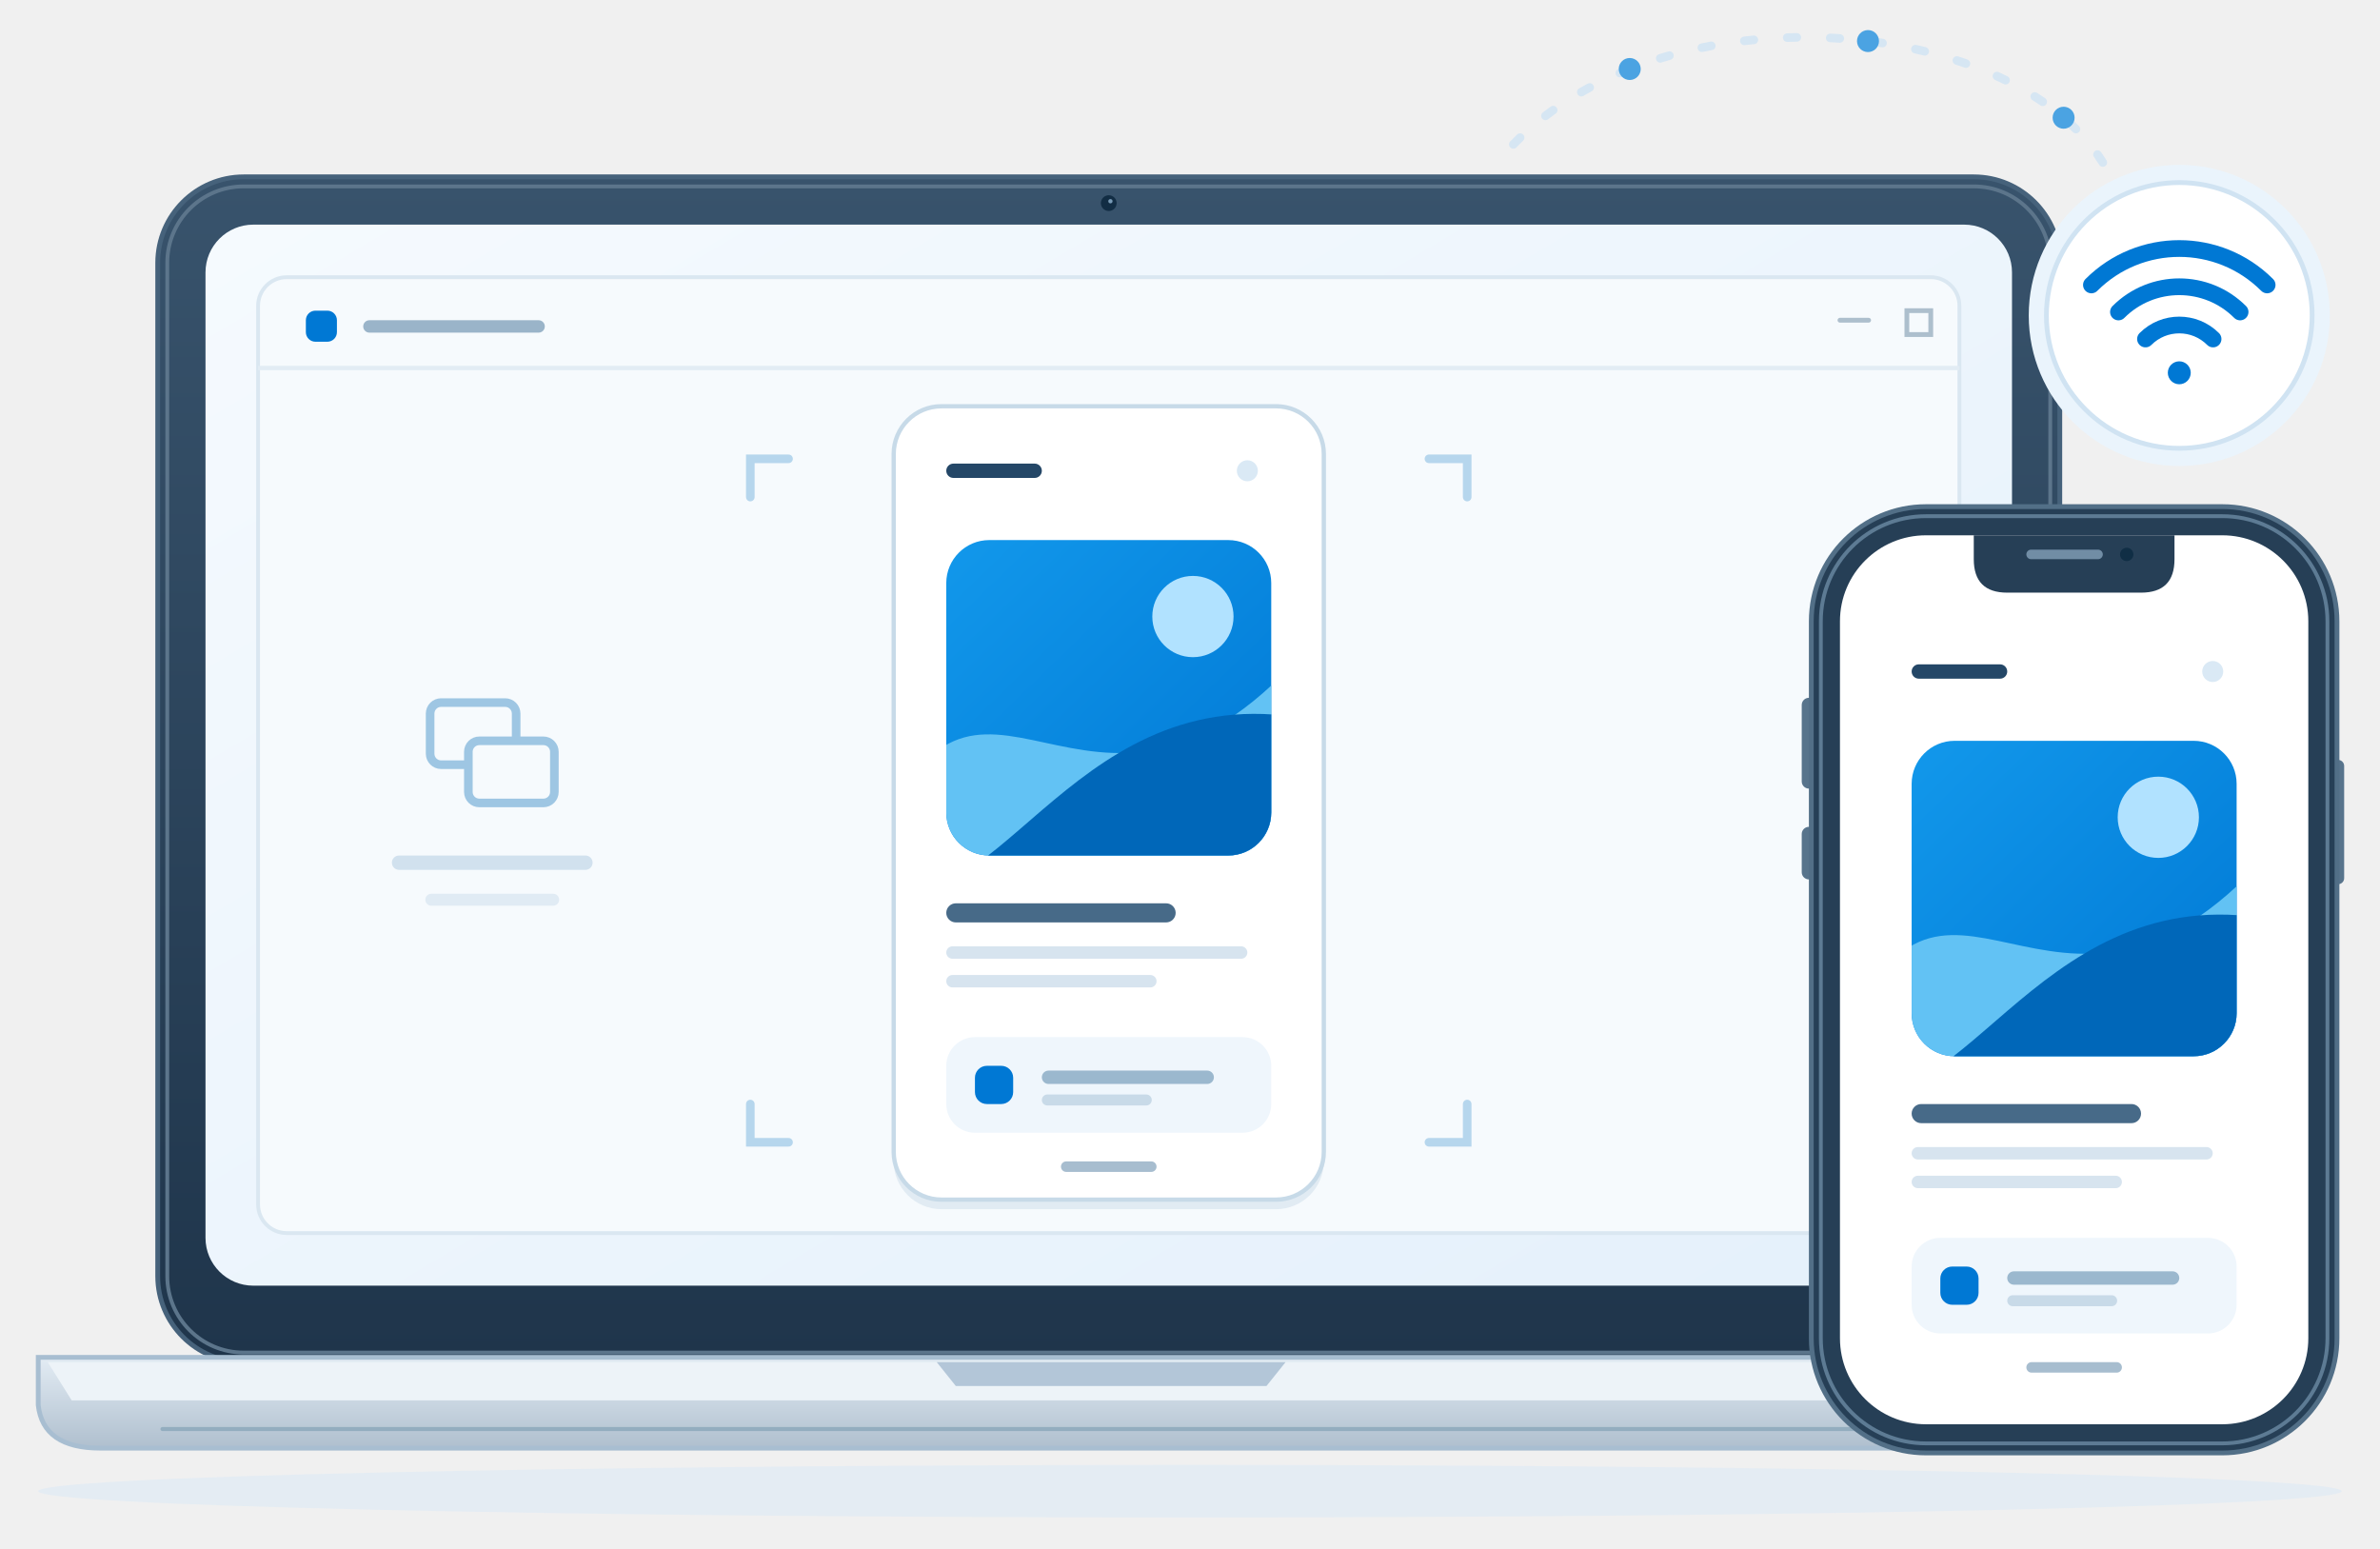
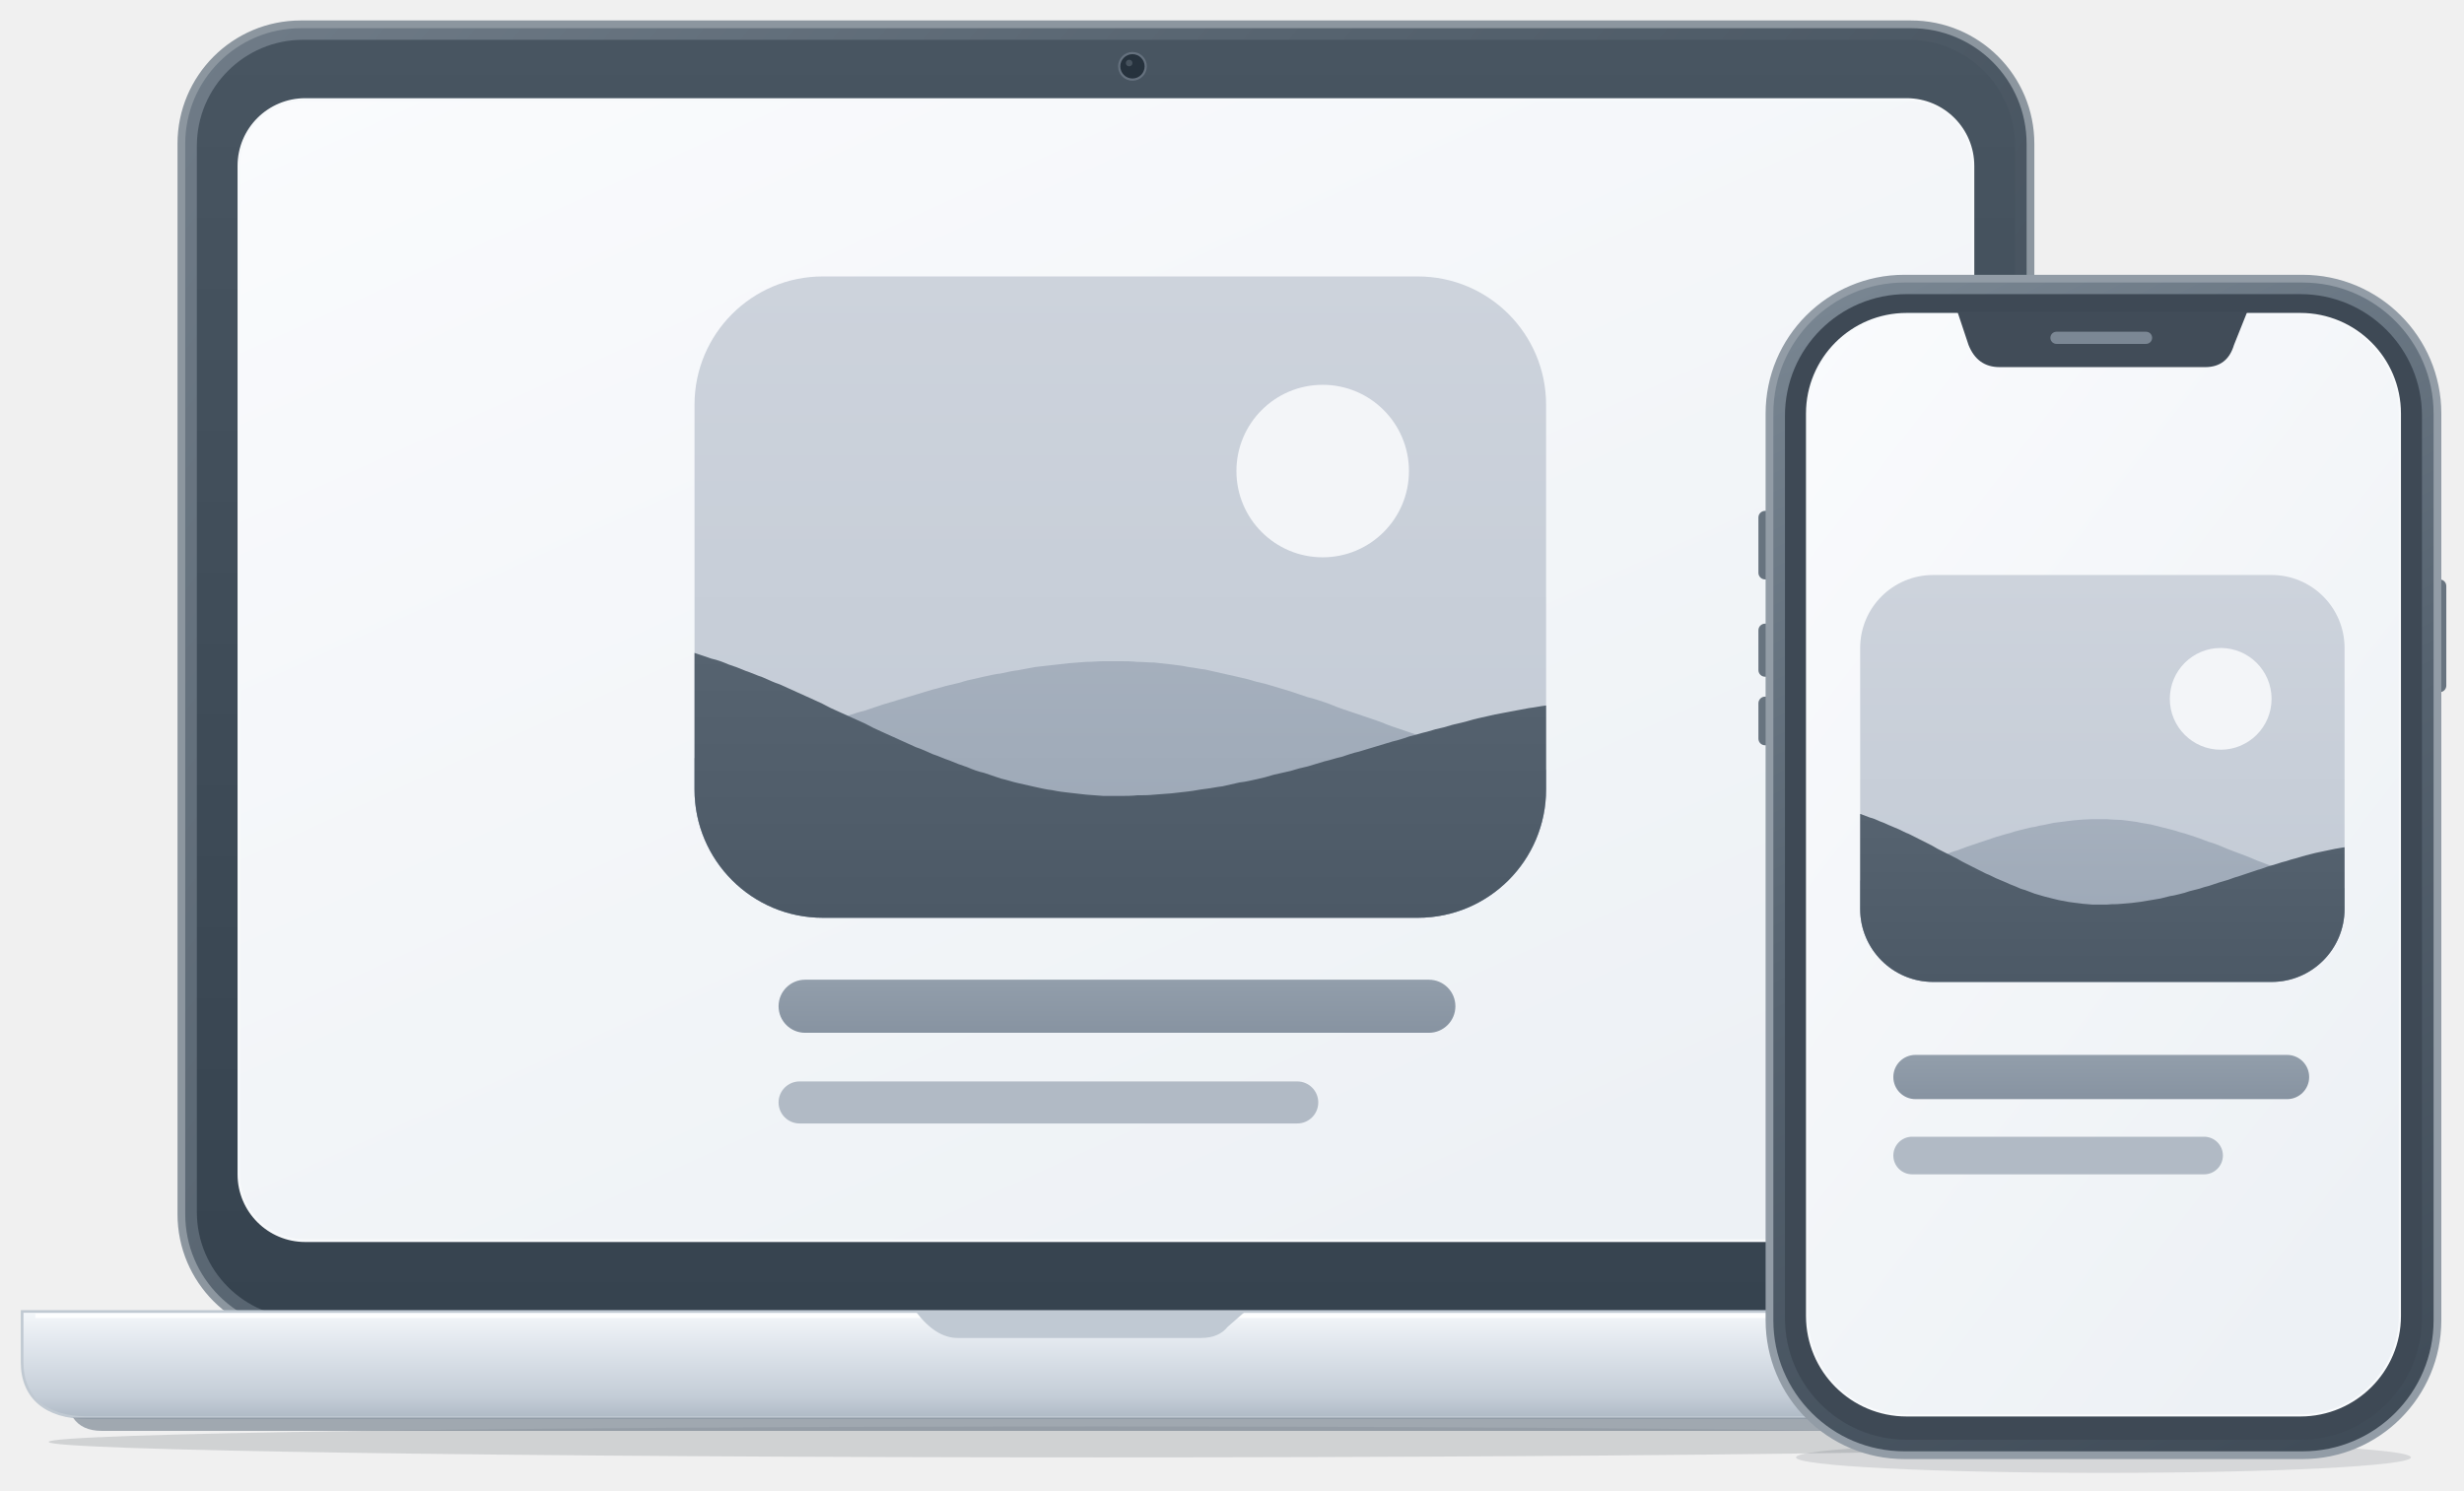
- <svg xmlns="http://www.w3.org/2000/svg" width="996" height="648" viewBox="72 30 498 324" fill="none" role="img" aria-labelledby="title desc">
+ <svg xmlns="http://www.w3.org/2000/svg" width="1114" height="674" viewBox="178 226 1114 674" fill="none" shape-rendering="geometricPrecision">
  <defs>
-     <linearGradient id="chassis" x1="0" y1="0" x2="0" y2="1">
-       <stop stop-color="#38536C" />
-       <stop offset="1" stop-color="#1F354B" />
+     <linearGradient id="laptop-case" x1="260" y1="237" x2="1040" y2="829" gradientUnits="userSpaceOnUse">
+       <stop stop-color="#707C88" />
+       <stop offset=".42" stop-color="#56636F" />
+       <stop offset="1" stop-color="#3E4A56" />
    </linearGradient>
-     <linearGradient id="silver" x1="0" y1="0" x2="0" y2="1">
-       <stop stop-color="#E3ECF4" />
-       <stop offset="1" stop-color="#AFBFCE" />
+     <linearGradient id="laptop-bezel" x1="600" y1="244" x2="600" y2="822" gradientUnits="userSpaceOnUse">
+       <stop stop-color="#485561" />
+       <stop offset="1" stop-color="#36434F" />
    </linearGradient>
-     <linearGradient id="blue" x1="0" y1="0" x2="1" y2="1">
-       <stop stop-color="#1298EB" />
-       <stop offset="1" stop-color="#0078D4" />
+     <linearGradient id="screen-face" x1="0" y1="0" x2=".7" y2="1">
+       <stop stop-color="#FAFBFD" />
+       <stop offset="1" stop-color="#EDF1F5" />
    </linearGradient>
-     <linearGradient id="canvas" x1="0" y1="0" x2="1" y2="1">
-       <stop stop-color="#F5FAFE" />
-       <stop offset="1" stop-color="#E4F0FB" />
+     <linearGradient id="laptop-base" x1="0" y1="0" x2="0" y2="1">
+       <stop stop-color="#F4F7FA" />
+       <stop offset=".34" stop-color="#DFE5EC" />
+       <stop offset=".8" stop-color="#C4CDD7" />
+       <stop offset="1" stop-color="#AFBAC6" />
    </linearGradient>
+     <linearGradient id="phone-case" x1="990" y1="354" x2="1250" y2="884" gradientUnits="userSpaceOnUse">
+       <stop stop-color="#7A8793" />
+       <stop offset=".48" stop-color="#55626F" />
+       <stop offset="1" stop-color="#3F4B57" />
+     </linearGradient>
+     <linearGradient id="photo-sky" x1="0" y1="0" x2="0" y2="1">
+       <stop stop-color="#CDD3DC" />
+       <stop offset="1" stop-color="#C2CAD5" />
+     </linearGradient>
+     <linearGradient id="rear-mountains" x1="0" y1=".5" x2="0" y2="1" gradientUnits="userSpaceOnUse">
+       <stop stop-color="#A8B2BF" />
+       <stop offset="1" stop-color="#99A5B4" />
+     </linearGradient>
+     <linearGradient id="front-mountains" x1="0" y1=".5" x2="0" y2="1" gradientUnits="userSpaceOnUse">
+       <stop stop-color="#586572" />
+       <stop offset="1" stop-color="#4C5966" />
+     </linearGradient>
+     <linearGradient id="primary-line" x1="0" y1="0" x2="0" y2="1">
+       <stop stop-color="#929EAB" />
+       <stop offset="1" stop-color="#8793A1" />
+     </linearGradient>
+     <clipPath id="computer-clip">
+       <rect x="492" y="351" width="385" height="290" rx="58" />
+     </clipPath>
+     <clipPath id="phone-clip">
+       <rect x="1019" y="486" width="219" height="184" rx="33" />
+     </clipPath>
  </defs>
-   <g id="illustration" transform="translate(39,-15)">
-     <ellipse cx="282" cy="357" rx="241" ry="5.5" fill="#E4ECF3" />
-     <g id="wireless-transfer">
-       <path d="M 473,79 C 453,47 379,42 348,77" stroke="#D6E6F3" stroke-width="1.8" stroke-dasharray="2 7" stroke-linecap="round" />
-       <circle cx="423.865" cy="53.593" r="2.3" fill="#4BA3E2" />
-       <circle cx="374.010" cy="59.435" r="2.3" fill="#4BA3E2" />
-       <circle cx="464.798" cy="69.632" r="2.3" fill="#4BA3E2" />
-     </g>
-     <g id="laptop">
-       <rect x="66" y="82" width="398" height="248" rx="18" fill="url(#chassis)" stroke="#46627B" stroke-width="1" />
-       <rect x="68" y="84" width="394" height="244" rx="16" stroke="#5C758B" stroke-width=".8" />
-       <rect x="76" y="92" width="378" height="222" rx="10" fill="url(#canvas)" />
-       <circle cx="265" cy="87.5" r="1.65" fill="#122D44" />
-       <circle cx="265.35" cy="87.1" r=".45" fill="#789AB6" />
-       <path d="M 41,329 H 489 L 509,339 Q 508,348 496,348 H 54 Q 42,348 41,339 Z" fill="url(#silver)" stroke="#A8BED1" stroke-width="1" />
-       <path d="M 43,330 H 487 L 502,338 H 48 Z" fill="#EDF3F8" />
-       <path d="M 229,330 H 302 L 298,335 H 233 Z" fill="#B3C6D8" />
-       <path d="M 67,344 H 477" stroke="#93ADBF" stroke-width=".85" stroke-linecap="round" />
-     </g>
-     <g id="desktop-interface">
-       <rect x="87" y="103" width="356" height="200" rx="6" fill="#F6FAFD" stroke="#DAE7F1" stroke-width=".8" />
-       <path d="M 87,122 H 443" stroke="#E2ECF4" stroke-width=".9" />
-       <rect x="97" y="110" width="6.5" height="6.5" rx="2" fill="#0078D4" />
-       <rect x="109" y="112" width="38" height="2.6" rx="1.3" fill="#9AB4C9" />
-       <path d="M 418,112 H 424 M 432,110 V 115 H 437 V 110 Z" stroke="#ADBFCD" stroke-width="1" stroke-linecap="round" />
-       <path d="M 198,141 H 190 V 149 M 332,141 H 340 V 149 M 198,284 H 190 V 276 M 332,284 H 340 V 276" stroke="#B6D6ED" stroke-width="1.8" stroke-linecap="round" />
-       <rect x="220" y="132" width="90" height="166" rx="10" fill="#E1EBF3" />
-       <rect x="220" y="130" width="90" height="166" rx="10" fill="#FFFFFF" stroke="#C7DAE8" stroke-width=".9" />
-       <g id="mirrored-content" transform="translate(223,132) scale(1)">
-         <clipPath id="mirrored-panel-clip">
-           <rect width="84" height="162" rx="9" />
-         </clipPath>
-         <g clip-path="url(#mirrored-panel-clip)">
-           <rect width="84" height="162" fill="#FFFFFF" />
-           <g id="mirrored-header">
-             <rect x="8" y="10" width="20" height="3" rx="1.5" fill="#244767" />
-             <circle cx="71" cy="11.5" r="2.2" fill="#DAE9F5" />
-           </g>
-           <clipPath id="mirrored-hero-clip">
-             <rect x="8" y="26" width="68" height="66" rx="9" />
-           </clipPath>
-           <g clip-path="url(#mirrored-hero-clip)">
-             <rect x="8" y="26" width="68" height="66" fill="url(#blue)" />
-             <circle cx="59.612" cy="42" r="8.5" fill="#B1E2FF" />
-             <g transform="translate(1.148,0)">
-               <path d="M -4,82 C 17,40 42,105 90,39 V 105 H -4 Z" fill="#62C2F4" />
-               <path d="M -4,99 C 20,104 37,50 89,65 V 108 H -4 Z" fill="#0067B9" />
-             </g>
-           </g>
-           <rect x="8" y="102" width="48" height="4" rx="2" fill="#476A88" />
-           <rect x="8" y="111" width="63" height="2.6" rx="1.3" fill="#D7E4EF" />
-           <rect x="8" y="117" width="44" height="2.6" rx="1.3" fill="#D7E4EF" />
-           <rect x="8" y="130" width="68" height="20" rx="6" fill="#EFF6FC" />
-           <rect x="14" y="136" width="8" height="8" rx="2.5" fill="#0078D4" />
-           <rect x="28" y="137" width="36" height="2.8" rx="1.4" fill="#9BB8CE" />
-           <rect x="28" y="142" width="23" height="2.3" rx="1.15" fill="#C8DAE8" />
-           <rect x="32" y="156" width="20" height="2.2" rx="1.1" fill="#A7BDCF" />
-         </g>
-       </g>
-       <g id="mirror-symbol" stroke="#9EC6E3" stroke-width="1.8">
-         <rect x="123" y="192" width="18" height="13" rx="2.3" />
-         <rect x="131" y="200" width="18" height="13" rx="2.3" fill="#F6FAFD" />
-       </g>
-       <rect x="115" y="224" width="42" height="3" rx="1.5" fill="#D1E1EE" />
-       <rect x="122" y="232" width="28" height="2.5" rx="1.25" fill="#E0EBF4" />
-     </g>
-     <g id="wifi-badge">
-       <circle cx="489" cy="111" r="31.5" fill="#EAF4FC" />
-       <circle cx="489" cy="111" r="27.8" fill="#FFFFFF" stroke="#D0E3F2" stroke-width="1" />
-       <g id="wifi-icon" stroke="#0078D4" stroke-width="3.5" stroke-linecap="round" fill="none">
-         <path d="M 470.615,104.615 A 26,26 0 0 1 507.385,104.615" />
-         <path d="M 476.272,110.272 A 18,18 0 0 1 501.728,110.272" />
-         <path d="M 481.929,115.929 A 10,10 0 0 1 496.071,115.929" />
-         <circle cx="489" cy="123" r="2.4" stroke="none" fill="#0078D4" />
-       </g>
-     </g>
-     <g id="phone">
-       <rect x="410" y="191" width="3" height="19" rx="1.5" fill="#58748C" />
-       <rect x="410" y="218" width="3" height="11" rx="1.5" fill="#58748C" />
-       <rect x="521" y="204" width="2.5" height="26" rx="1.25" fill="#58748C" />
-       <rect x="412" y="151" width="110" height="198" rx="24" fill="#263F56" stroke="#526F87" stroke-width="1" />
-       <rect x="414" y="153" width="106" height="194" rx="22" stroke="#5D7B94" stroke-width=".8" />
-       <rect x="418" y="157" width="98" height="186" rx="18" fill="#FFFFFF" />
-       <path d="M 446,157 H 488 V 162 Q 488,169 481,169 H 453 Q 446,169 446,162 Z" fill="#263F56" />
-       <rect x="457" y="160" width="16" height="2" rx="1" fill="#718DA5" />
-       <circle cx="478" cy="161" r="1.4" fill="#102E45" />
-       <g id="phone-content" transform="translate(425,174) scale(1)">
-         <clipPath id="phone-panel-clip">
-           <rect width="84" height="162" rx="9" />
-         </clipPath>
-         <g clip-path="url(#phone-panel-clip)">
-           <rect width="84" height="162" fill="#FFFFFF" />
-           <g id="phone-header">
-             <rect x="8" y="10" width="20" height="3" rx="1.5" fill="#244767" />
-             <circle cx="71" cy="11.5" r="2.2" fill="#DAE9F5" />
-           </g>
-           <clipPath id="phone-hero-clip">
-             <rect x="8" y="26" width="68" height="66" rx="9" />
-           </clipPath>
-           <g clip-path="url(#phone-hero-clip)">
-             <rect x="8" y="26" width="68" height="66" fill="url(#blue)" />
-             <circle cx="59.612" cy="42" r="8.5" fill="#B1E2FF" />
-             <g transform="translate(1.148,0)">
-               <path d="M -4,82 C 17,40 42,105 90,39 V 105 H -4 Z" fill="#62C2F4" />
-               <path d="M -4,99 C 20,104 37,50 89,65 V 108 H -4 Z" fill="#0067B9" />
-             </g>
-           </g>
-           <rect x="8" y="102" width="48" height="4" rx="2" fill="#476A88" />
-           <rect x="8" y="111" width="63" height="2.6" rx="1.3" fill="#D7E4EF" />
-           <rect x="8" y="117" width="44" height="2.6" rx="1.3" fill="#D7E4EF" />
-           <rect x="8" y="130" width="68" height="20" rx="6" fill="#EFF6FC" />
-           <rect x="14" y="136" width="8" height="8" rx="2.5" fill="#0078D4" />
-           <rect x="28" y="137" width="36" height="2.8" rx="1.4" fill="#9BB8CE" />
-           <rect x="28" y="142" width="23" height="2.3" rx="1.15" fill="#C8DAE8" />
-           <rect x="32" y="156" width="20" height="2.2" rx="1.1" fill="#A7BDCF" />
-         </g>
+   <ellipse cx="676" cy="878" rx="476" ry="7" fill="#27313C" opacity=".16" />
+   <ellipse cx="1129" cy="885" rx="139" ry="7" fill="#27313C" opacity=".13" />
+   <rect x="260" y="237" width="836" height="592" rx="54" fill="url(#laptop-case)" stroke="#8C969F" stroke-width="3.5" />
+   <rect x="267" y="244" width="822" height="578" rx="48" fill="url(#laptop-bezel)" />
+   <rect x="286" y="271" width="784" height="516" rx="30" fill="url(#screen-face)" stroke="#F7F9FB" stroke-width="1.2" />
+   <circle cx="690" cy="256" r="6" fill="#26323D" stroke="#65717E" stroke-width="1" />
+   <circle cx="688.5" cy="254.5" r="1.5" fill="#83909C" opacity=".35" />
+   <g clip-path="url(#computer-clip)">
+     <rect x="492" y="351" width="385" height="290" fill="url(#photo-sky)" />
+     <circle cx="776" cy="439" r="39" fill="#F3F5F8" />
+     <g transform="translate(492 351) scale(385 290)">
+       <g>
+         <path d="M0 1 L0 0.751 C0.007 0.75 0.013 0.748 0.02 0.746 C0.027 0.744 0.033 0.742 0.04 0.74 C0.047 0.737 0.053 0.735 0.06 0.733 C0.067 0.731 0.073 0.728 0.08 0.726 C0.087 0.723 0.093 0.721 0.1 0.718 C0.107 0.715 0.113 0.713 0.12 0.71 C0.127 0.707 0.133 0.705 0.14 0.702 C0.147 0.699 0.153 0.696 0.16 0.693 C0.167 0.691 0.173 0.688 0.18 0.685 C0.187 0.682 0.193 0.679 0.2 0.677 C0.207 0.674 0.213 0.671 0.22 0.668 C0.227 0.665 0.233 0.663 0.24 0.66 C0.247 0.657 0.253 0.655 0.26 0.652 C0.267 0.649 0.273 0.647 0.28 0.644 C0.287 0.642 0.293 0.639 0.3 0.637 C0.307 0.635 0.313 0.633 0.32 0.63 C0.327 0.628 0.333 0.626 0.34 0.624 C0.347 0.622 0.353 0.62 0.36 0.619 C0.367 0.617 0.373 0.615 0.38 0.614 C0.387 0.612 0.393 0.611 0.4 0.609 C0.407 0.608 0.413 0.607 0.42 0.606 C0.427 0.605 0.433 0.604 0.44 0.603 C0.447 0.602 0.453 0.602 0.46 0.601 C0.467 0.601 0.473 0.6 0.48 0.6 C0.485 0.6 0.49 0.6 0.495 0.6 C0.497 0.6 0.498 0.6 0.5 0.6 C0.507 0.6 0.513 0.6 0.52 0.601 C0.527 0.601 0.533 0.602 0.54 0.602 C0.547 0.603 0.553 0.604 0.56 0.605 C0.567 0.606 0.573 0.607 0.58 0.609 C0.587 0.61 0.593 0.612 0.6 0.613 C0.607 0.615 0.613 0.617 0.62 0.619 C0.627 0.621 0.633 0.623 0.64 0.625 C0.647 0.627 0.653 0.629 0.66 0.632 C0.667 0.634 0.673 0.636 0.68 0.639 C0.687 0.642 0.693 0.644 0.7 0.647 C0.707 0.65 0.713 0.653 0.72 0.656 C0.727 0.658 0.733 0.661 0.74 0.664 C0.747 0.667 0.753 0.671 0.76 0.674 C0.767 0.677 0.773 0.68 0.78 0.683 C0.787 0.686 0.793 0.689 0.8 0.692 C0.807 0.695 0.813 0.699 0.82 0.702 C0.827 0.705 0.833 0.708 0.84 0.711 C0.847 0.714 0.853 0.717 0.86 0.72 C0.867 0.723 0.873 0.726 0.88 0.729 C0.887 0.732 0.893 0.734 0.9 0.737 C0.907 0.74 0.913 0.742 0.92 0.745 C0.927 0.747 0.933 0.75 0.94 0.752 C0.947 0.754 0.953 0.756 0.96 0.758 C0.967 0.76 0.973 0.762 0.98 0.764 C0.987 0.766 0.993 0.768 1 0.769 L1 1 Z" fill="url(#rear-mountains)" />
+         <path d="M0 1 L0 0.587 C0.007 0.59 0.013 0.593 0.02 0.596 C0.027 0.598 0.033 0.601 0.04 0.605 C0.047 0.608 0.053 0.611 0.06 0.615 C0.067 0.618 0.073 0.622 0.08 0.625 C0.087 0.629 0.093 0.633 0.1 0.636 C0.107 0.64 0.113 0.644 0.12 0.648 C0.127 0.652 0.133 0.656 0.14 0.66 C0.147 0.664 0.153 0.668 0.16 0.673 C0.167 0.677 0.173 0.681 0.18 0.685 C0.187 0.689 0.193 0.693 0.2 0.697 C0.207 0.702 0.213 0.706 0.22 0.71 C0.227 0.714 0.233 0.718 0.24 0.722 C0.247 0.726 0.253 0.73 0.26 0.734 C0.267 0.737 0.273 0.741 0.28 0.745 C0.287 0.748 0.293 0.752 0.3 0.755 C0.307 0.759 0.313 0.762 0.32 0.765 C0.327 0.769 0.333 0.772 0.34 0.774 C0.347 0.777 0.353 0.78 0.36 0.783 C0.367 0.785 0.373 0.788 0.38 0.79 C0.387 0.792 0.393 0.794 0.4 0.796 C0.407 0.798 0.413 0.8 0.42 0.801 C0.427 0.803 0.433 0.804 0.44 0.805 C0.447 0.806 0.453 0.807 0.46 0.808 C0.467 0.809 0.473 0.809 0.48 0.81 C0.485 0.81 0.49 0.81 0.495 0.81 C0.497 0.81 0.498 0.81 0.5 0.81 C0.507 0.81 0.513 0.81 0.52 0.809 C0.527 0.809 0.533 0.809 0.54 0.808 C0.547 0.807 0.553 0.807 0.56 0.806 C0.567 0.805 0.573 0.804 0.58 0.803 C0.587 0.802 0.593 0.8 0.6 0.799 C0.607 0.798 0.613 0.796 0.62 0.795 C0.627 0.793 0.633 0.791 0.64 0.789 C0.647 0.788 0.653 0.786 0.66 0.784 C0.667 0.782 0.673 0.78 0.68 0.777 C0.687 0.775 0.693 0.773 0.7 0.771 C0.707 0.768 0.713 0.766 0.72 0.764 C0.727 0.761 0.733 0.759 0.74 0.756 C0.747 0.754 0.753 0.751 0.76 0.749 C0.767 0.746 0.773 0.743 0.78 0.741 C0.787 0.738 0.793 0.736 0.8 0.733 C0.807 0.73 0.813 0.728 0.82 0.725 C0.827 0.723 0.833 0.72 0.84 0.717 C0.847 0.715 0.853 0.712 0.86 0.71 C0.867 0.707 0.873 0.705 0.88 0.703 C0.887 0.7 0.893 0.698 0.9 0.696 C0.907 0.694 0.913 0.691 0.92 0.689 C0.927 0.687 0.933 0.685 0.94 0.683 C0.947 0.681 0.953 0.68 0.96 0.678 C0.967 0.676 0.973 0.675 0.98 0.673 C0.987 0.672 0.993 0.67 1 0.669 L1 1 Z" fill="url(#front-mountains)" />
      </g>
    </g>
  </g>
+   <rect x="530" y="669" width="306" height="24" rx="12" fill="url(#primary-line)" />
+   <rect x="530" y="715" width="244" height="19" rx="9.5" fill="#B1BAC5" />
+   <path d="M188 819 H1155 V838 C1155 855 1144 866 1127 867 H217 C199 867 188 858 188 842 Z" fill="url(#laptop-base)" stroke="#C0C9D2" stroke-width="1.2" />
+   <path d="M194 821 H1150" stroke="#FFFFFF" stroke-width="2" opacity=".85" />
+   <path d="M592 819 H741 L733 826 Q729 831 721 831 H611 Q601 831 592 819 Z" fill="#C0C9D3" />
+   <path d="M211 867 H1136 L1126 873 H224 Q215 873 211 867 Z" fill="#75818D" opacity=".65" />
+   <rect x="973" y="457" width="7" height="31" rx="3" fill="#67737F" />
+   <rect x="973" y="508" width="7" height="24" rx="3" fill="#67737F" />
+   <rect x="973" y="541" width="7" height="22" rx="3" fill="#67737F" />
+   <rect x="1277" y="488" width="7" height="51" rx="3" fill="#687480" />
+   <rect x="978" y="352" width="302" height="532" rx="61" fill="url(#phone-case)" stroke="#929CA6" stroke-width="3.5" />
+   <rect x="985" y="359" width="288" height="518" rx="55" fill="#3E4955" />
+   <rect x="995" y="368" width="268" height="498" rx="45" fill="url(#screen-face)" stroke="#F8FAFC" stroke-width="1" />
+   <path d="M1063 367 H1194 L1188 382 Q1185 392 1175 392 H1082 Q1072 392 1068 382 Z" fill="#414C58" />
+   <rect x="1105" y="376" width="46" height="5.5" rx="2.75" fill="#7B8794" />
+   <g clip-path="url(#phone-clip)">
+     <rect x="1019" y="486" width="219" height="184" fill="url(#photo-sky)" />
+     <circle cx="1182" cy="542" r="23" fill="#F3F5F8" />
+     <g transform="translate(1019 486) scale(219 184)">
+       <g>
+         <path d="M0 1 L0 0.751 C0.007 0.75 0.013 0.748 0.02 0.746 C0.027 0.744 0.033 0.742 0.04 0.74 C0.047 0.737 0.053 0.735 0.06 0.733 C0.067 0.731 0.073 0.728 0.08 0.726 C0.087 0.723 0.093 0.721 0.1 0.718 C0.107 0.715 0.113 0.713 0.12 0.71 C0.127 0.707 0.133 0.705 0.14 0.702 C0.147 0.699 0.153 0.696 0.16 0.693 C0.167 0.691 0.173 0.688 0.18 0.685 C0.187 0.682 0.193 0.679 0.2 0.677 C0.207 0.674 0.213 0.671 0.22 0.668 C0.227 0.665 0.233 0.663 0.24 0.66 C0.247 0.657 0.253 0.655 0.26 0.652 C0.267 0.649 0.273 0.647 0.28 0.644 C0.287 0.642 0.293 0.639 0.3 0.637 C0.307 0.635 0.313 0.633 0.32 0.63 C0.327 0.628 0.333 0.626 0.34 0.624 C0.347 0.622 0.353 0.62 0.36 0.619 C0.367 0.617 0.373 0.615 0.38 0.614 C0.387 0.612 0.393 0.611 0.4 0.609 C0.407 0.608 0.413 0.607 0.42 0.606 C0.427 0.605 0.433 0.604 0.44 0.603 C0.447 0.602 0.453 0.602 0.46 0.601 C0.467 0.601 0.473 0.6 0.48 0.6 C0.485 0.6 0.49 0.6 0.495 0.6 C0.497 0.6 0.498 0.6 0.5 0.6 C0.507 0.6 0.513 0.6 0.52 0.601 C0.527 0.601 0.533 0.602 0.54 0.602 C0.547 0.603 0.553 0.604 0.56 0.605 C0.567 0.606 0.573 0.607 0.58 0.609 C0.587 0.61 0.593 0.612 0.6 0.613 C0.607 0.615 0.613 0.617 0.62 0.619 C0.627 0.621 0.633 0.623 0.64 0.625 C0.647 0.627 0.653 0.629 0.66 0.632 C0.667 0.634 0.673 0.636 0.68 0.639 C0.687 0.642 0.693 0.644 0.7 0.647 C0.707 0.65 0.713 0.653 0.72 0.656 C0.727 0.658 0.733 0.661 0.74 0.664 C0.747 0.667 0.753 0.671 0.76 0.674 C0.767 0.677 0.773 0.68 0.78 0.683 C0.787 0.686 0.793 0.689 0.8 0.692 C0.807 0.695 0.813 0.699 0.82 0.702 C0.827 0.705 0.833 0.708 0.84 0.711 C0.847 0.714 0.853 0.717 0.86 0.72 C0.867 0.723 0.873 0.726 0.88 0.729 C0.887 0.732 0.893 0.734 0.9 0.737 C0.907 0.74 0.913 0.742 0.92 0.745 C0.927 0.747 0.933 0.75 0.94 0.752 C0.947 0.754 0.953 0.756 0.96 0.758 C0.967 0.76 0.973 0.762 0.98 0.764 C0.987 0.766 0.993 0.768 1 0.769 L1 1 Z" fill="url(#rear-mountains)" />
+         <path d="M0 1 L0 0.587 C0.007 0.59 0.013 0.593 0.02 0.596 C0.027 0.598 0.033 0.601 0.04 0.605 C0.047 0.608 0.053 0.611 0.06 0.615 C0.067 0.618 0.073 0.622 0.08 0.625 C0.087 0.629 0.093 0.633 0.1 0.636 C0.107 0.64 0.113 0.644 0.12 0.648 C0.127 0.652 0.133 0.656 0.14 0.66 C0.147 0.664 0.153 0.668 0.16 0.673 C0.167 0.677 0.173 0.681 0.18 0.685 C0.187 0.689 0.193 0.693 0.2 0.697 C0.207 0.702 0.213 0.706 0.22 0.71 C0.227 0.714 0.233 0.718 0.24 0.722 C0.247 0.726 0.253 0.73 0.26 0.734 C0.267 0.737 0.273 0.741 0.28 0.745 C0.287 0.748 0.293 0.752 0.3 0.755 C0.307 0.759 0.313 0.762 0.32 0.765 C0.327 0.769 0.333 0.772 0.34 0.774 C0.347 0.777 0.353 0.78 0.36 0.783 C0.367 0.785 0.373 0.788 0.38 0.79 C0.387 0.792 0.393 0.794 0.4 0.796 C0.407 0.798 0.413 0.8 0.42 0.801 C0.427 0.803 0.433 0.804 0.44 0.805 C0.447 0.806 0.453 0.807 0.46 0.808 C0.467 0.809 0.473 0.809 0.48 0.81 C0.485 0.81 0.49 0.81 0.495 0.81 C0.497 0.81 0.498 0.81 0.5 0.81 C0.507 0.81 0.513 0.81 0.52 0.809 C0.527 0.809 0.533 0.809 0.54 0.808 C0.547 0.807 0.553 0.807 0.56 0.806 C0.567 0.805 0.573 0.804 0.58 0.803 C0.587 0.802 0.593 0.8 0.6 0.799 C0.607 0.798 0.613 0.796 0.62 0.795 C0.627 0.793 0.633 0.791 0.64 0.789 C0.647 0.788 0.653 0.786 0.66 0.784 C0.667 0.782 0.673 0.78 0.68 0.777 C0.687 0.775 0.693 0.773 0.7 0.771 C0.707 0.768 0.713 0.766 0.72 0.764 C0.727 0.761 0.733 0.759 0.74 0.756 C0.747 0.754 0.753 0.751 0.76 0.749 C0.767 0.746 0.773 0.743 0.78 0.741 C0.787 0.738 0.793 0.736 0.8 0.733 C0.807 0.73 0.813 0.728 0.82 0.725 C0.827 0.723 0.833 0.72 0.84 0.717 C0.847 0.715 0.853 0.712 0.86 0.71 C0.867 0.707 0.873 0.705 0.88 0.703 C0.887 0.7 0.893 0.698 0.9 0.696 C0.907 0.694 0.913 0.691 0.92 0.689 C0.927 0.687 0.933 0.685 0.94 0.683 C0.947 0.681 0.953 0.68 0.96 0.678 C0.967 0.676 0.973 0.675 0.98 0.673 C0.987 0.672 0.993 0.67 1 0.669 L1 1 Z" fill="url(#front-mountains)" />
+       </g>
+     </g>
+   </g>
+   <rect x="1034" y="703" width="188" height="20" rx="10" fill="url(#primary-line)" />
+   <rect x="1034" y="740" width="149" height="17" rx="8.5" fill="#B1BAC5" />
</svg>
